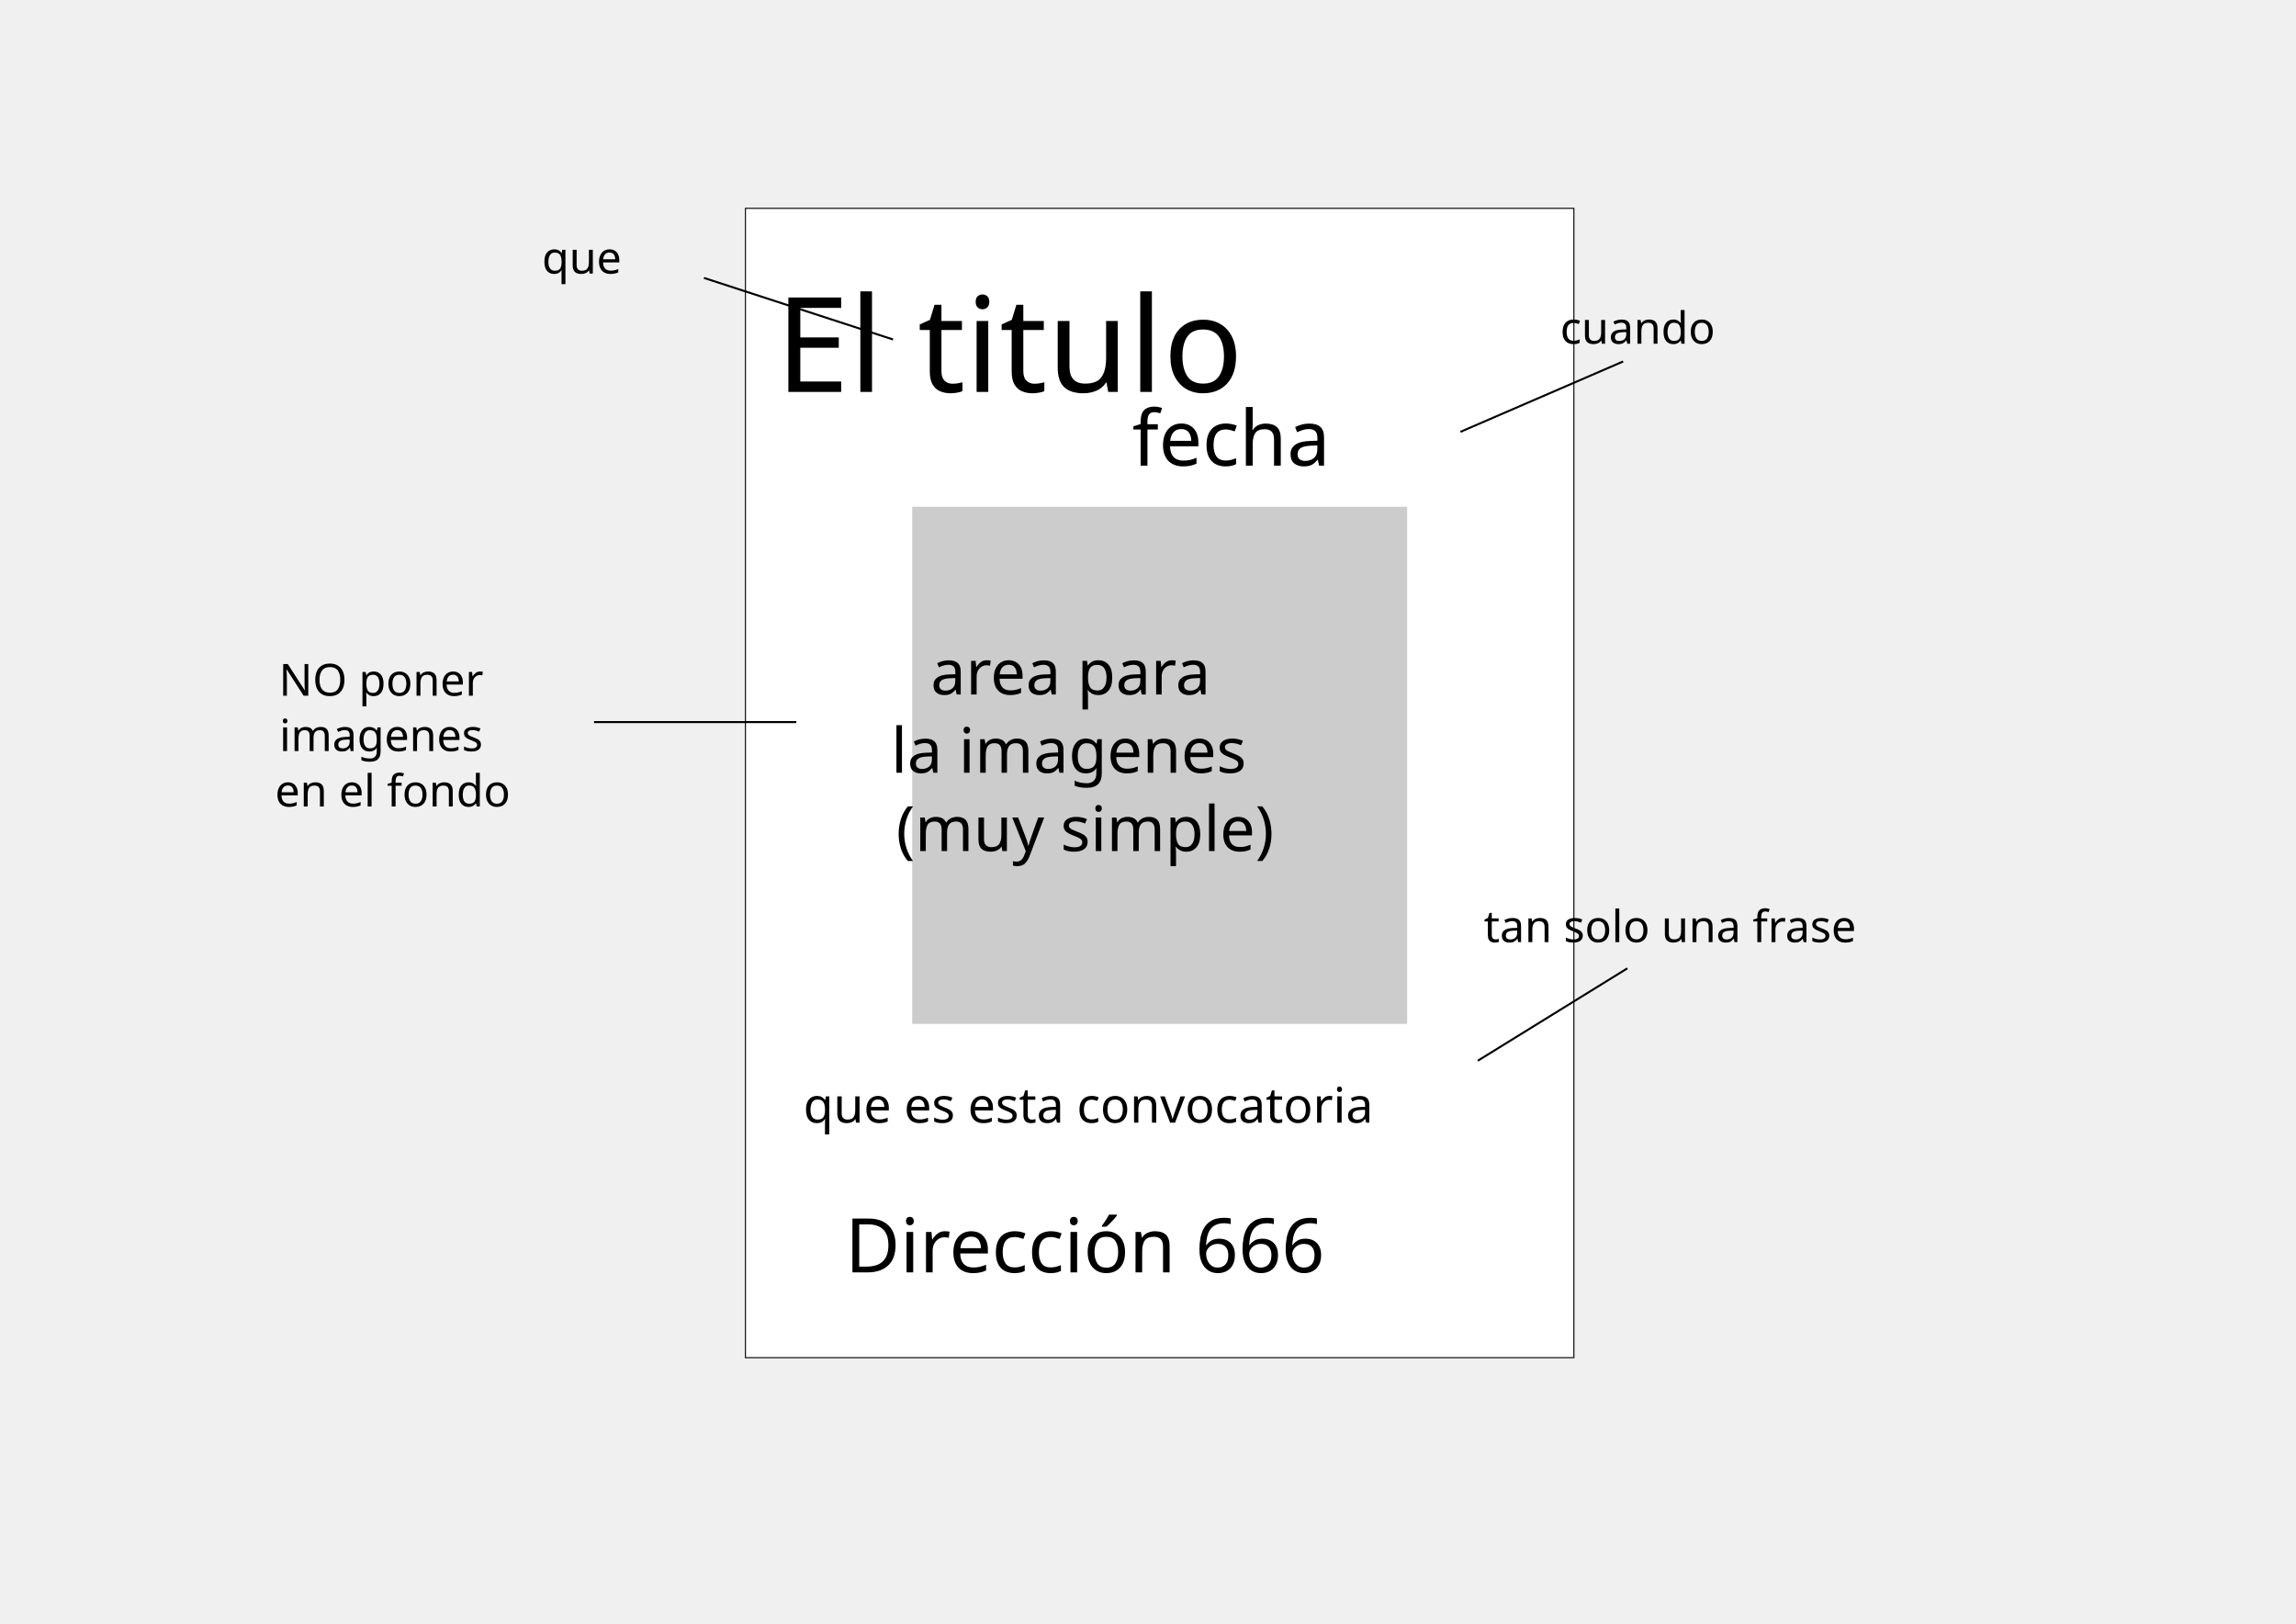
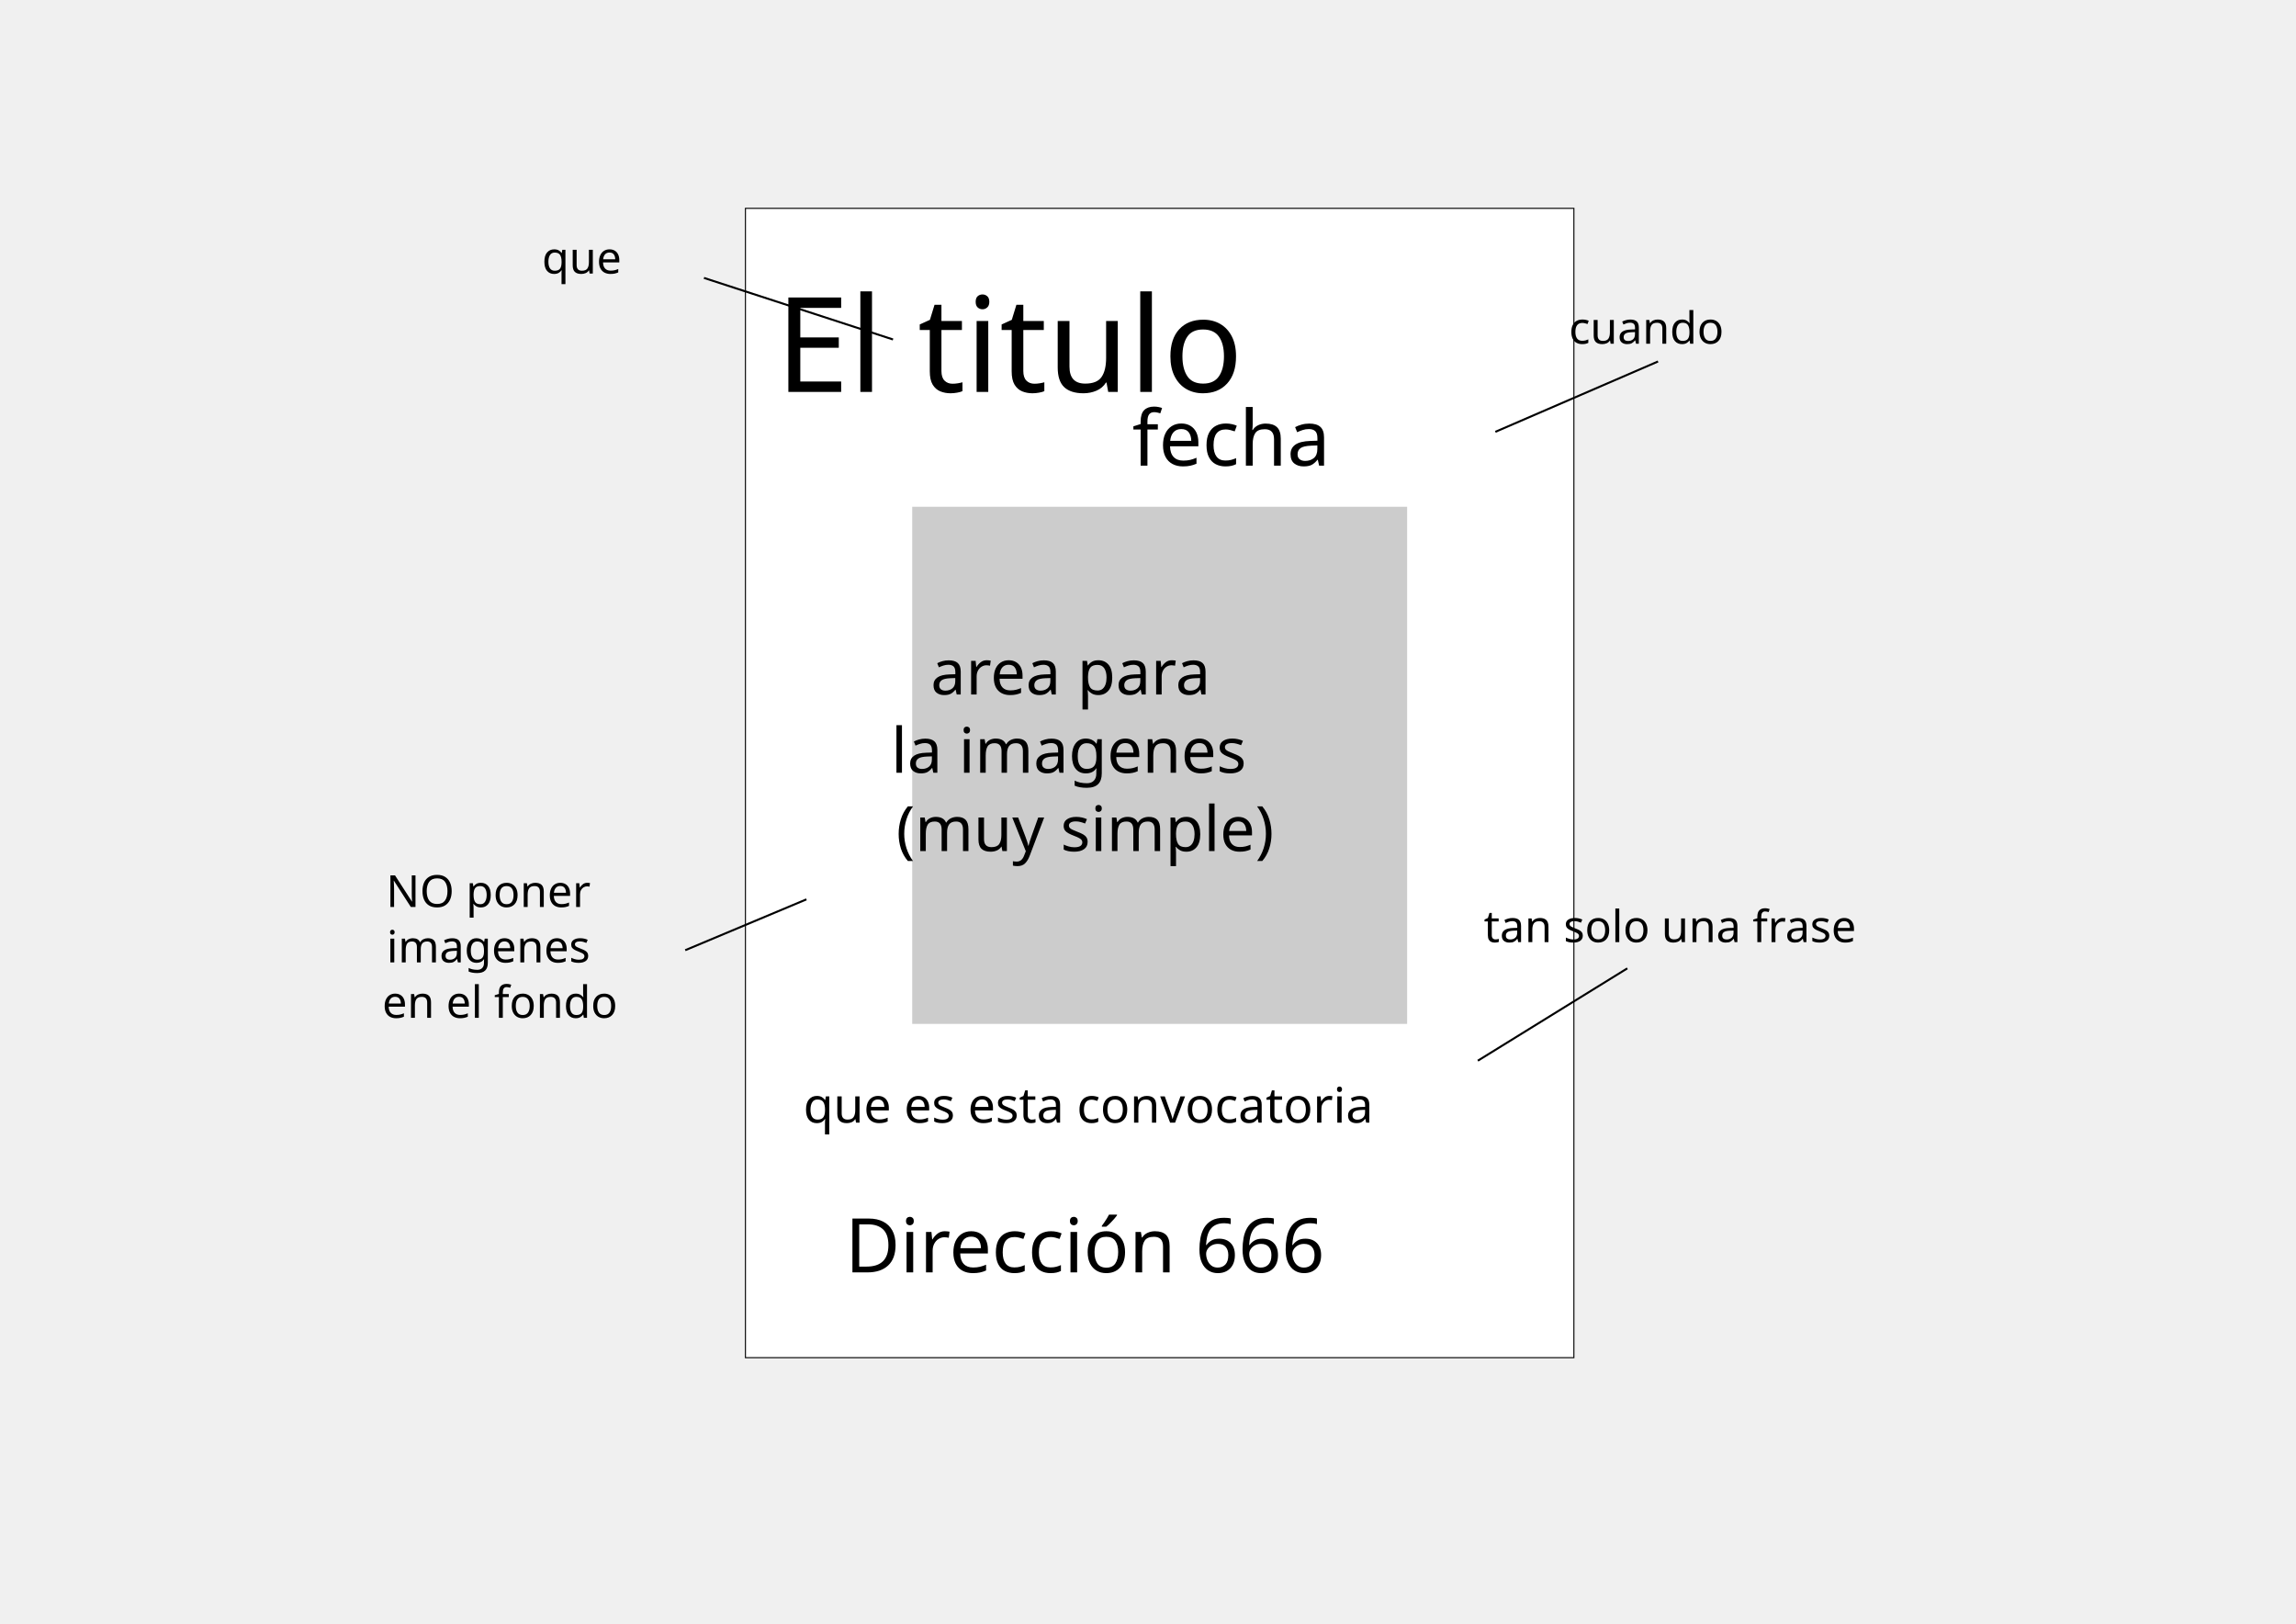
<svg xmlns="http://www.w3.org/2000/svg" width="1052.362" height="744.094" id="svg2" version="1.1">
  <defs id="defs4" />
  <g id="layer1" transform="translate(0,-308.2677)">
    <g id="g3005" transform="matrix(0.7521351,0,0,0.7521351,242.6446,280.1479)">
      <g id="g3093" transform="translate(0,-10.63639)">
        <rect style="color:#000000;fill:#ffffff;fill-opacity:1;fill-rule:nonzero;stroke:#000000;stroke-width:0.646;marker:none;visibility:visible;display:inline;overflow:visible;enable-background:accumulate" id="rect3003" width="504.848" height="700.271" x="131.659" y="174.962" />
        <text xml:space="preserve" style="font-size:80.608px;font-style:normal;font-variant:normal;font-weight:normal;font-stretch:normal;text-align:center;line-height:125%;letter-spacing:0px;word-spacing:0px;writing-mode:lr-tb;text-anchor:middle;fill:#000000;fill-opacity:1;stroke:none;font-family:Sans;-inkscape-font-specification:Sans" x="386.796" y="286.825" id="text2985">
          <tspan id="tspan2987" x="386.796" y="286.825">El titulo</tspan>
        </text>
        <rect style="color:#000000;fill:#cccccc;fill-opacity:1;fill-rule:nonzero;stroke:none;stroke-width:0.689;marker:none;visibility:visible;display:inline;overflow:visible;enable-background:accumulate;stroke-miterlimit:4;stroke-dasharray:none" id="rect2989" width="301.603" height="315.066" x="233.281" y="356.803" />
        <text xml:space="preserve" style="font-size:47.022px;font-style:normal;font-variant:normal;font-weight:normal;font-stretch:normal;text-align:center;line-height:125%;letter-spacing:0px;word-spacing:0px;writing-mode:lr-tb;text-anchor:middle;fill:#000000;fill-opacity:1;stroke:none;font-family:Sans;-inkscape-font-specification:Sans" x="482.733" y="331.733" id="text2991">
          <tspan id="tspan2993" x="482.733" y="331.733">fecha</tspan>
        </text>
        <text xml:space="preserve" style="font-size:41.773px;font-style:normal;font-variant:normal;font-weight:normal;font-stretch:normal;text-align:center;line-height:125%;letter-spacing:0px;word-spacing:0px;writing-mode:lr-tb;text-anchor:middle;fill:#000000;fill-opacity:1;stroke:none;font-family:Sans;-inkscape-font-specification:Sans" x="389.47" y="732.056" id="text2995">
          <tspan id="tspan2997" x="389.47" y="732.056" style="font-size:29.838px;font-style:normal;font-variant:normal;font-weight:normal;font-stretch:normal;font-family:Sans;-inkscape-font-specification:Sans">que es esta convocatoria</tspan>
        </text>
        <text xml:space="preserve" style="font-size:45.93px;font-style:normal;font-variant:normal;font-weight:normal;font-stretch:normal;text-align:center;line-height:125%;letter-spacing:0px;word-spacing:0px;writing-mode:lr-tb;text-anchor:middle;fill:#000000;fill-opacity:1;stroke:none;font-family:Sans;-inkscape-font-specification:Sans" x="392.244" y="823.282" id="text2999">
          <tspan id="tspan3001" x="392.244" y="823.282">Dirección 666</tspan>
        </text>
        <path id="path3017" d="M 577.974,694.305 669.077,638.035" style="fill:none;stroke:#000000;stroke-width:1.228px;stroke-linecap:butt;stroke-linejoin:miter;stroke-opacity:1" />
        <path id="path3021" d="m 106.383,217.355 115.218,37.513" style="fill:none;stroke:#000000;stroke-width:1.228px;stroke-linecap:butt;stroke-linejoin:miter;stroke-opacity:1" />
-         <path id="path3023" d="m 567.378,311.137 99.141,-42.872" style="fill:none;stroke:#000000;stroke-width:1.228px;stroke-linecap:butt;stroke-linejoin:miter;stroke-opacity:1" />
+         <path id="path3023" d="m 588.651,311.137 99.141,-42.872" style="fill:none;stroke:#000000;stroke-width:1.228px;stroke-linecap:butt;stroke-linejoin:miter;stroke-opacity:1" />
        <text id="text3027" y="214.675" x="63.511" style="font-size:27.005px;font-style:normal;font-variant:normal;font-weight:normal;font-stretch:normal;text-align:center;line-height:125%;letter-spacing:0px;word-spacing:0px;writing-mode:lr-tb;text-anchor:middle;fill:#000000;fill-opacity:1;stroke:none;font-family:Sans;-inkscape-font-specification:Sans" xml:space="preserve">
          <tspan y="214.675" x="63.511" id="tspan3029">que</tspan>
        </text>
-         <text id="text3031" y="257.435" x="706.973" style="font-size:27.005px;font-style:normal;font-variant:normal;font-weight:normal;font-stretch:normal;text-align:center;line-height:125%;letter-spacing:0px;word-spacing:0px;writing-mode:lr-tb;text-anchor:middle;fill:#000000;fill-opacity:1;stroke:none;font-family:Sans;-inkscape-font-specification:Sans" xml:space="preserve">
-           <tspan y="257.435" x="706.973" id="tspan3033">cuando</tspan>
+         <text id="text3031" y="257.435" x="712.291" style="font-size:27.005px;font-style:normal;font-variant:normal;font-weight:normal;font-stretch:normal;text-align:center;line-height:125%;letter-spacing:0px;word-spacing:0px;writing-mode:lr-tb;text-anchor:middle;fill:#000000;fill-opacity:1;stroke:none;font-family:Sans;-inkscape-font-specification:Sans" xml:space="preserve">
+           <tspan y="257.435" x="712.291" id="tspan3033">cuando</tspan>
        </text>
        <text id="text3035" y="622.071" x="726.696" style="font-size:27.005px;font-style:normal;font-variant:normal;font-weight:normal;font-stretch:normal;text-align:center;line-height:125%;letter-spacing:0px;word-spacing:0px;writing-mode:lr-tb;text-anchor:middle;fill:#000000;fill-opacity:1;stroke:none;font-family:Sans;-inkscape-font-specification:Sans" xml:space="preserve">
          <tspan y="622.071" x="726.696" id="tspan3037">tan solo una frase</tspan>
        </text>
        <text id="text3043" y="471.154" x="383.289" style="font-size:38.172px;font-style:normal;font-variant:normal;font-weight:normal;font-stretch:normal;text-align:center;line-height:125%;letter-spacing:0px;word-spacing:0px;writing-mode:lr-tb;text-anchor:middle;fill:#000000;fill-opacity:1;stroke:none;font-family:Sans;-inkscape-font-specification:Sans" xml:space="preserve">
          <tspan y="471.154" x="389.365" id="tspan3045">area para </tspan>
          <tspan y="518.869" x="383.289" id="tspan3899">la imagenes</tspan>
          <tspan id="tspan3072" y="566.585" x="383.289">(muy simple)</tspan>
        </text>
-         <text id="text3047" y="471.906" x="-51.707" style="font-size:27.005px;font-style:normal;font-variant:normal;font-weight:normal;font-stretch:normal;text-align:center;line-height:125%;letter-spacing:0px;word-spacing:0px;writing-mode:lr-tb;text-anchor:middle;fill:#000000;fill-opacity:1;stroke:none;font-family:Purisa;-inkscape-font-specification:Purisa" xml:space="preserve">
-           <tspan id="tspan3057" y="471.906" x="-51.707">NO poner</tspan>
-           <tspan id="tspan3064" y="505.663" x="-51.707">imagenes</tspan>
-           <tspan id="tspan3066" y="539.42" x="-51.707">en el fondo</tspan>
+         <text id="text3047" y="600.65" x="13.631" style="font-size:27.005px;font-style:normal;font-variant:normal;font-weight:normal;font-stretch:normal;text-align:center;line-height:125%;letter-spacing:0px;word-spacing:0px;writing-mode:lr-tb;text-anchor:middle;fill:#000000;fill-opacity:1;stroke:none;font-family:Purisa;-inkscape-font-specification:Purisa" xml:space="preserve">
+           <tspan id="tspan3057" y="600.65" x="13.631" style="font-style:normal;font-variant:normal;font-weight:normal;font-stretch:normal;font-family:Sans;-inkscape-font-specification:Sans">NO poner</tspan>
+           <tspan id="tspan3064" y="634.407" x="13.631" style="font-style:normal;font-variant:normal;font-weight:normal;font-stretch:normal;font-family:Sans;-inkscape-font-specification:Sans">imagenes</tspan>
+           <tspan id="tspan3066" y="668.164" x="13.631" style="font-style:normal;font-variant:normal;font-weight:normal;font-stretch:normal;font-family:Sans;-inkscape-font-specification:Sans">en el fondo</tspan>
        </text>
-         <path id="path3068" d="m 39.396,487.984 123.257,0" style="fill:none;stroke:#000000;stroke-width:1.228px;stroke-linecap:butt;stroke-linejoin:miter;stroke-opacity:1" />
+         <path id="path3068" d="M 94.969,626.977 168.816,596.003" style="fill:none;stroke:#000000;stroke-width:1.228px;stroke-linecap:butt;stroke-linejoin:miter;stroke-opacity:1" />
      </g>
    </g>
  </g>
</svg>
